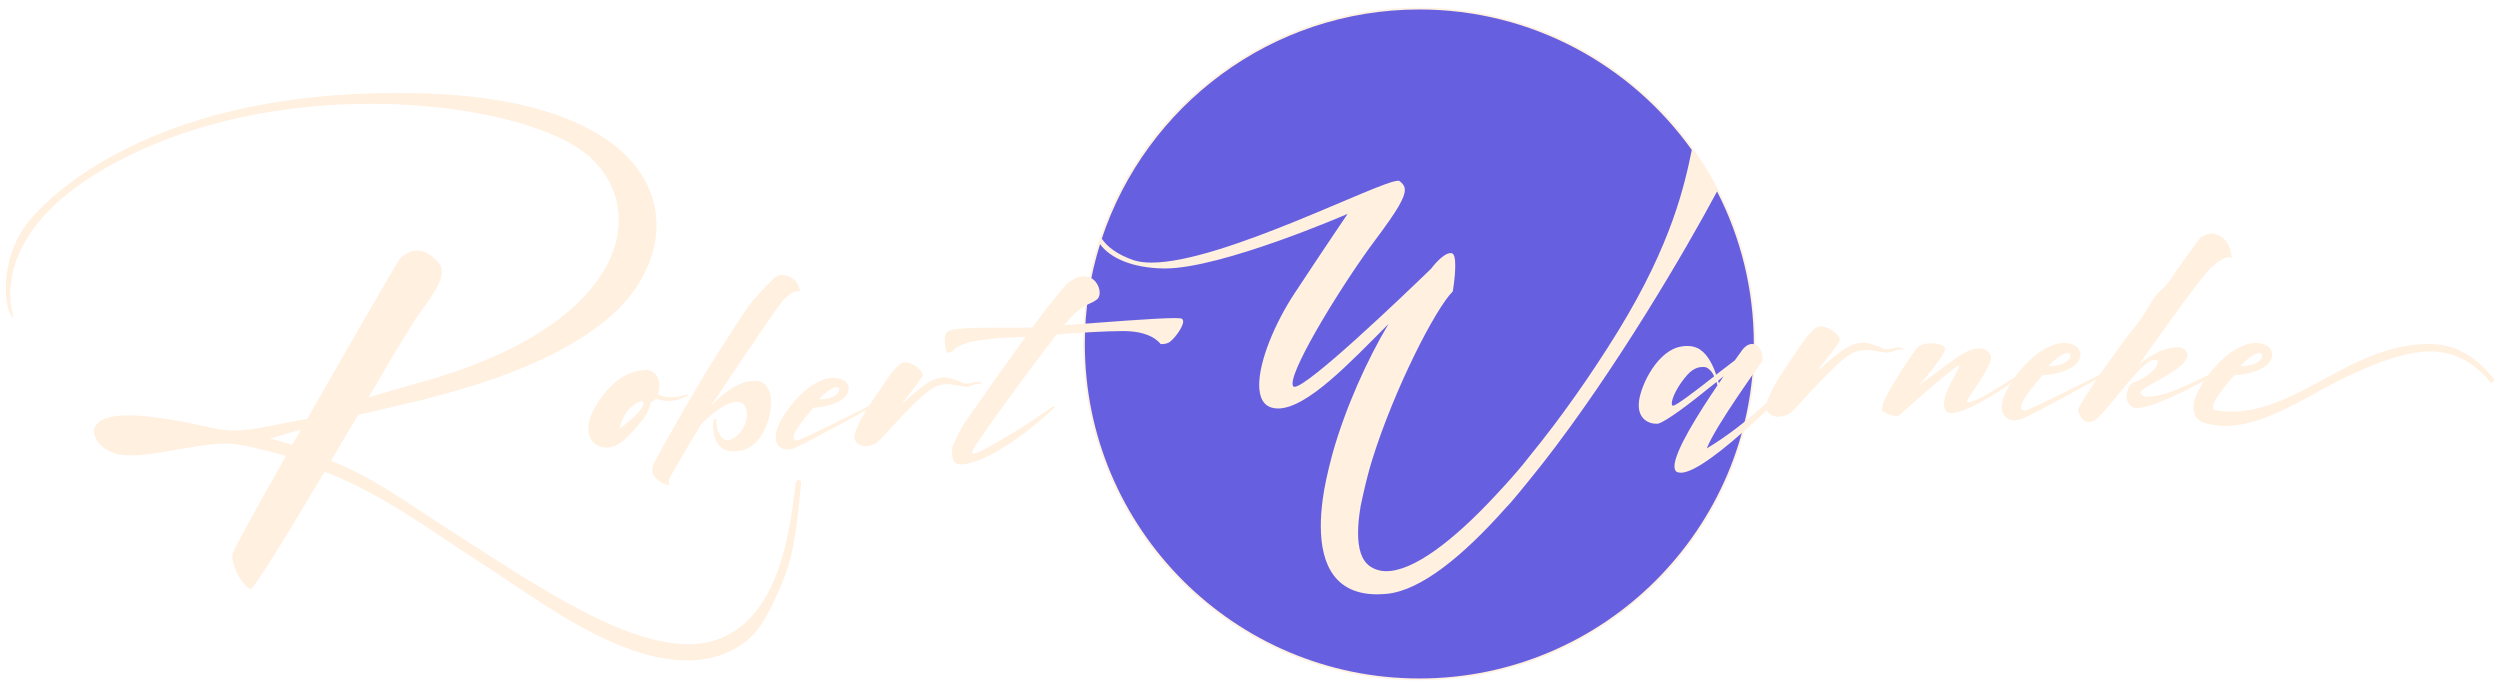
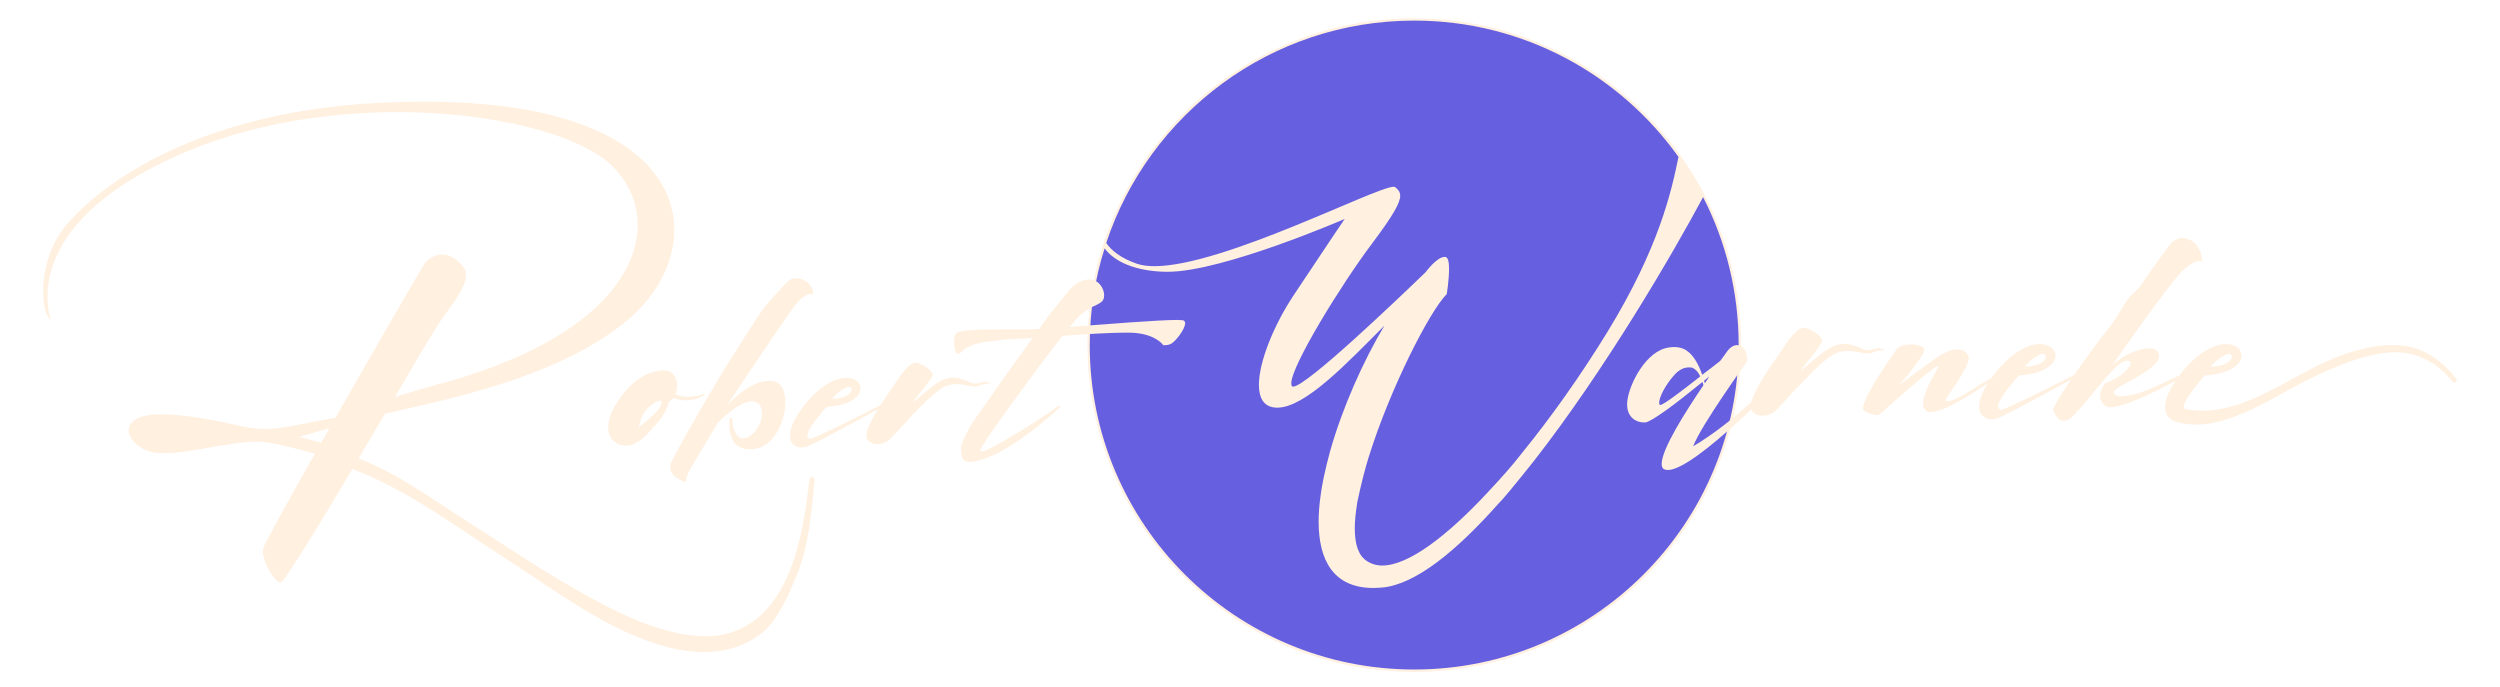
- <svg xmlns="http://www.w3.org/2000/svg" style="isolation:isolate" viewBox="0 0 2120 582" width="2120pt" height="582pt">
-   <g>
-     <circle vector-effect="non-scaling-stroke" cx="1203.585" cy="291.69" r="283.65" fill="rgb(255,240,224)" stroke-width="4" stroke="rgb(255,240,224)" stroke-linejoin="miter" stroke-linecap="square" stroke-miterlimit="3" />
-     <g>
-       <path d=" M 1308.096 393.089 C 1370.371 313.423 1429.695 211.668 1456.073 162.341 L 1456.073 162.341 C 1475.985 201.143 1487.235 245.113 1487.235 291.69 C 1487.235 448.241 1360.136 575.34 1203.585 575.34 C 1047.035 575.34 919.935 448.241 919.935 291.69 C 919.935 262.21 924.443 233.774 932.858 207.057 L 932.858 207.057 C 941.731 219.224 960.827 227.204 986.416 227.646 L 988.068 227.646 C 1036.191 227.646 1142.761 181.382 1142.761 181.382 C 1142.761 181.382 1123.55 209.677 1097.941 248.505 C 1081.007 274.114 1067.789 306.125 1067.789 326.367 C 1067.789 336.898 1071.299 344.336 1079.768 345.987 C 1081.007 346.192 1082.451 346.4 1083.691 346.4 C 1108.474 346.4 1145.445 306.745 1177.453 274.734 C 1159.411 304.85 1140.869 345.872 1129.907 384.888 C 1129.909 384.888 1129.912 384.885 1129.913 384.884 Q 1123.521 408.834 1121.677 423.444 Q 1121.676 423.447 1121.676 423.449 C 1120.618 431.295 1120.039 438.839 1120.039 445.945 C 1120.039 480.022 1133.052 503.98 1167.751 503.98 C 1170.434 503.98 1173.12 503.775 1176.011 503.569 C 1205.026 500.696 1240.635 471.5 1276.934 430.644 C 1276.934 430.644 1276.934 430.644 1276.933 430.644 L 1276.934 430.644 Q 1282.089 425.807 1308.096 393.089 L 1308.096 393.089 Z  M 1296.999 386.956 C 1296.999 386.956 1296.999 386.956 1296.999 386.956 C 1323.107 355.004 1349.264 317.978 1372.418 280.31 C 1417.993 206.016 1428.62 156.424 1434.641 127.178 C 1383.175 55.087 1298.831 8.041 1203.585 8.041 C 1078.213 8.041 971.729 89.556 934.297 202.436 C 938.861 209.143 947.215 215.786 961.22 220.624 C 965.557 222.069 970.72 222.688 976.503 222.688 C 1036.605 222.688 1170.02 153.295 1185.511 153.295 C 1186.127 153.295 1186.544 153.295 1186.748 153.502 C 1189.433 155.566 1191.292 157.632 1191.292 161.143 C 1191.292 167.339 1185.303 178.078 1166.714 202.861 C 1139.659 238.8 1096.082 309.636 1096.082 325.127 C 1096.082 326.367 1096.289 327.4 1096.908 327.811 C 1097.115 328.019 1097.528 328.019 1097.734 328.019 C 1109.093 328.019 1188.194 252.429 1213.596 227.852 C 1213.596 227.852 1223.305 214.634 1230.119 214.634 L 1230.739 214.634 C 1233.424 215.047 1234.044 219.591 1234.044 225.374 C 1234.044 234.873 1231.978 247.058 1231.978 247.058 C 1217.035 262.002 1182.279 330.146 1163.758 389.467 C 1163.758 389.465 1163.757 389.465 1163.756 389.462 Q 1163.755 389.465 1163.755 389.467 Q 1158.878 404.861 1153.641 429.925 C 1153.668 429.909 1153.695 429.893 1153.722 429.877 C 1152.38 437.879 1151.637 445.312 1151.637 451.936 C 1151.637 465.153 1154.531 475.274 1161.758 480.228 C 1165.681 482.915 1170.434 484.36 1175.594 484.36 C 1198.544 484.36 1232.334 458.731 1268.446 419.84 L 1268.446 419.84 L 1268.446 419.84 C 1268.446 419.84 1268.446 419.84 1268.446 419.84 L 1268.446 419.84 Q 1287.168 399.833 1296.999 386.956 Z " fill-rule="evenodd" fill="rgb(102,96,224)" />
-     </g>
+ <svg xmlns="http://www.w3.org/2000/svg" id="namelogo" viewBox="0 -10 2120 600" width="2120" height="582" class="a">
+   <style>.a{isolation:isolate;}.b{fill:rgb(255,240,224);}</style>
+   <circle vector-effect="non-scaling-stroke" cx="1203.6" cy="291.7" r="283.6" style="fill:rgb(255,240,224);stroke-width:4;stroke:rgb(255,240,224)" />
+   <path d="M1308.1 393.1C1370.4 313.4 1429.7 211.7 1456.1 162.3L1456.1 162.3C1476 201.1 1487.2 245.1 1487.2 291.7 1487.2 448.2 1360.1 575.3 1203.6 575.3 1047 575.3 919.9 448.2 919.9 291.7 919.9 262.2 924.4 233.8 932.9 207.1L932.9 207.1C941.7 219.2 960.8 227.2 986.4 227.6L988.1 227.6C1036.2 227.6 1142.8 181.4 1142.8 181.4 1142.8 181.4 1123.6 209.7 1097.9 248.5 1081 274.1 1067.8 306.1 1067.8 326.4 1067.8 336.9 1071.3 344.3 1079.8 346 1081 346.2 1082.5 346.4 1083.7 346.4 1108.5 346.4 1145.4 306.7 1177.5 274.7 1159.4 304.9 1140.9 345.9 1129.9 384.9 1129.9 384.9 1129.9 384.9 1129.9 384.9Q1123.5 408.8 1121.7 423.4 1121.7 423.4 1121.7 423.4C1120.6 431.3 1120 438.8 1120 445.9 1120 480 1133.1 504 1167.8 504 1170.4 504 1173.1 503.8 1176 503.6 1205 500.7 1240.6 471.5 1276.9 430.6 1276.9 430.6 1276.9 430.6 1276.9 430.6L1276.9 430.6Q1282.1 425.8 1308.1 393.1L1308.1 393.1ZM1297 387C1297 387 1297 387 1297 387 1323.1 355 1349.3 318 1372.4 280.3 1418 206 1428.6 156.4 1434.6 127.2 1383.2 55.1 1298.8 8 1203.6 8 1078.2 8 971.7 89.6 934.3 202.4 938.9 209.1 947.2 215.8 961.2 220.6 965.6 222.1 970.7 222.7 976.5 222.7 1036.6 222.7 1170 153.3 1185.5 153.3 1186.1 153.3 1186.5 153.3 1186.7 153.5 1189.4 155.6 1191.3 157.6 1191.3 161.1 1191.3 167.3 1185.3 178.1 1166.7 202.9 1139.7 238.8 1096.1 309.6 1096.1 325.1 1096.1 326.4 1096.3 327.4 1096.9 327.8 1097.1 328 1097.5 328 1097.7 328 1109.1 328 1188.2 252.4 1213.6 227.9 1213.6 227.9 1223.3 214.6 1230.1 214.6L1230.7 214.6C1233.4 215 1234 219.6 1234 225.4 1234 234.9 1232 247.1 1232 247.1 1217 262 1182.3 330.1 1163.8 389.5 1163.8 389.5 1163.8 389.5 1163.8 389.5Q1163.8 389.5 1163.8 389.5 1158.9 404.9 1153.6 429.9C1153.7 429.9 1153.7 429.9 1153.7 429.9 1152.4 437.9 1151.6 445.3 1151.6 451.9 1151.6 465.2 1154.5 475.3 1161.8 480.2 1165.7 482.9 1170.4 484.4 1175.6 484.4 1198.5 484.4 1232.3 458.7 1268.4 419.8L1268.4 419.8 1268.4 419.8C1268.4 419.8 1268.4 419.8 1268.4 419.8L1268.4 419.8Q1287.2 399.8 1297 387Z" fill="rgb(102,96,224)" />
+   <path d="M247.9 377.1C235.8 373.6 228.7 371.9 228.7 371.9L255.3 364.3 247.9 377.1ZM674.6 410.7C669.5 456.8 658.3 526.7 606.1 543 587.4 548.9 567.1 546 548.7 540.8 525.4 534.3 503.5 523.5 482.4 512 446.1 492.1 411.7 468.9 376.9 446.6 345.7 426.8 315.3 404.1 280.7 390.8 281.8 389 282.7 387.5 282.6 387.5 289.7 375.4 296.9 363.2 303.8 351.7 350.6 340.5 456 321.4 517.5 268.4 542 247.2 556.7 219 556.7 190.9 556.7 137.8 503.9 84.8 363.8 79.4 354 78.9 344.5 78.9 335.2 78.9 140.8 78.9 50.7 156.2 25.1 186.8 10 204.7 5 227.5 5 244.8 5 258 8 267.9 11.7 269.4 11.5 269 8.7 261.3 8.7 249.3 8.7 221.6 23.8 170.1 121.5 126.3 182.1 99.1 251.4 88 314.4 88 399.1 88 472.9 107.7 500.9 133.7 516 147.8 524.7 166.4 524.7 186.8 524.7 232.2 481.2 286.8 367.9 321 367.9 321 337.6 329.4 312.5 337 330 307.1 335.4 297.6 350.8 272.9 358.2 261 374.6 243.3 374.6 230.5 374.6 227.7 374 225.1 372 222.9 365.3 215.1 359.2 212.5 353.8 212.5 344.7 212.5 338.7 219.9 338.7 219.9 330.7 233.1 294.3 295.9 260.5 355.2 251.8 356.7 240.8 358.9 226.3 361.7 214.6 364.1 206.2 365 198.8 365 178.2 365 167.2 357.6 122.1 352.8 117.2 352.4 112.6 352.2 108.7 352.2 87.5 352.2 79.7 358.7 79.7 366 79.7 374.3 89.7 383.6 101.6 385.5 104.4 386 107.4 386.2 110.7 386.2 134.1 386.2 166.5 376.2 191.4 376.2L195.1 376.2C203.3 376.6 220 380.3 242.5 386.6 218.3 429.5 198.6 465 197.5 468.9 197.3 469.8 197.1 470.8 197.1 471.9 197.1 482.5 207.5 498.8 212.4 499.4 215.4 499.4 244.4 452 275.3 399.9 275.6 400.1 275.9 400.3 276.2 400.4 323.3 418.2 365.5 450.2 407.6 477.2 450.2 504.5 494.1 538.4 542.8 553.5 573.2 562.9 606.7 564.2 632.9 543.7 647.5 532.2 657 509.1 664 492.2 674.7 466.4 676.2 438.3 679.3 410.7 679.8 405.7 675.1 405.8 674.6 410.7Z" class="b" />
+   <path d="M1461.5 319.1L1457 322.8C1457.3 323.7 1457.3 324.5 1457.6 325.1 1459 323.1 1460.4 321.1 1461.5 319.1ZM1443.7 311.2C1440 311.2 1435.8 312.6 1431.3 317.4 1422.8 326.8 1417.7 337.5 1417.7 342 1417.7 343.2 1418 343.7 1418.5 344L1418.8 344C1421.4 344 1437.8 331.6 1453.6 319.1 1451.6 314.6 1449.1 312.6 1446.8 311.5 1446 311.2 1444.8 311.2 1443.7 311.2ZM1447.4 380.2C1484.2 358.2 1512.2 327.6 1526 316L1528.9 317.2C1528.9 317.4 1449.4 400.9 1425.3 400.9 1423.9 400.9 1422.8 400.6 1421.6 400 1420.5 399.2 1419.9 397.5 1419.9 395.5 1419.9 382.8 1440.3 350.5 1456.4 326.8 1456.2 325.6 1455.9 324.8 1455.6 323.9L1448.8 329.3C1434.6 340.9 1412 358.2 1405.8 359.3L1404.1 359.3C1398.2 359.3 1389.7 355.3 1389.7 343.7L1389.7 343.2C1389.7 330.4 1403.3 300.2 1422.8 294.5 1425.9 293.7 1428.4 293.4 1431 293.4 1435.2 293.4 1438.6 294.5 1441.4 296.2L1441.7 296.5C1448.2 300.7 1452.8 310.1 1455.3 317.7 1461 313.5 1466.3 309.2 1471.1 305.5 1474.3 301.3 1476.2 298.5 1476.2 298.5 1479.4 293.7 1482.7 291.7 1485.9 291.7 1490.9 291.7 1494.6 297.1 1494.6 303.9L1494.6 305.8C1494.6 306.1 1454.5 361.3 1447.4 380.2Z" class="b" />
+   <path d="M1540.7 277.5C1541.6 277 1542.7 276.7 1543.8 276.7 1549.2 276.7 1558 281.8 1560.2 287.4L1560.2 287.7C1560.2 291.7 1541.6 312.6 1541.6 313.8 1543 313.8 1555.7 301 1565.9 294.8 1571.3 291.7 1575.8 290.6 1579.5 290.6 1584.6 290.6 1588.5 292.5 1591.7 293.4 1595.6 294.8 1597 296.2 1600.1 296.2 1601.6 296.2 1603 295.9 1605.2 295.4 1607.2 294.8 1608.6 294.5 1609.8 294.5 1613.7 294.5 1615.1 296.5 1615.1 296.5 1615.1 296.5 1614.3 296.2 1612.9 296.2 1610.9 296.2 1608.3 296.5 1604.4 298.2 1603 298.8 1601.6 299 1600.1 299 1595.3 299 1590 296.8 1582.9 296.8 1580.1 296.8 1576.7 297.1 1573 298.5 1558.5 303.6 1524 346 1518.1 350.2 1515.3 352.2 1511.6 353.4 1507.9 353.4 1504 353.4 1500 351.7 1498.3 348 1498 347.4 1497.7 346.6 1497.7 345.4 1497.7 336.4 1511 316 1517.8 306.4 1525.5 295.7 1532.8 282.4 1540.7 277.5Z" class="b" />
+   <g class="a">
+     <path d="M919.4 234.3C927.8 234.3 932.5 242.2 932.5 248.2 932.5 250.6 931.7 252.7 930.4 253.7 924.9 258.2 921.8 256.6 911 266.1 909.2 267.9 906 271.3 902.4 275.8 934.6 273.4 980 269.7 996.2 269.7 999.6 269.7 1001.7 270 1002.3 270.3 1002.8 270.8 1003.3 271.6 1003.3 272.6 1003.3 277.9 994.4 289.1 990.7 290.7 988.1 291.8 986.3 291.8 985.2 291.8L984.2 291.8C984.2 291.8 978.4 282.6 959 281 956.9 280.8 954.6 280.8 951.4 280.8 938 280.8 916 282.1 896.1 283.6 872.7 313.3 832.6 368.8 825.8 380.1 824.8 381.7 824.5 382.7 824.5 383.5 824.5 384.3 824.8 384.6 825.6 384.6 829.2 384.6 840.2 378.3 853.3 370.4 874.6 358.1 891.1 345.8 892.4 345 892.7 344.7 892.9 344.7 893.2 344.7 894 344.7 894.5 345.5 894.5 345.5 881.9 357 846.5 388 820.1 393.2 818 393.8 816.4 393.8 814.8 393.8 806.7 393.8 808 387.2 807.2 381.7L807.2 381.4C807.2 378 814.5 363.9 818 358.6 837.9 330 852.6 309.3 869.9 285.5 862.5 286 856.8 286.3 853.9 286.3 840.5 286.8 834.2 288.4 829 288.9 823.5 289.4 812.4 292.6 809 296.5 807.2 298.6 805.6 299.1 804.6 299.1 803.5 299.1 802.7 298.6 802.7 298.6 802.7 298.6 801.2 293.6 801.2 288.6 801.2 285.7 801.7 282.8 803.5 281.3 806.9 278.1 827.7 277.9 846.5 277.9L869.3 277.9C870.9 277.9 873 277.6 875.6 277.6L883.2 267.1C888.2 260.3 890.3 258.5 899.5 246.7 908.7 234.6 917.1 234.6 917.1 234.6 917.8 234.3 918.6 234.3 919.4 234.3Z" class="b" />
+     <path d="M764.5 308C765.3 307.5 766.3 307.2 767.4 307.2 772.3 307.2 780.5 312 782.6 317.2L782.6 317.5C782.6 321.1 765.3 340.5 765.3 341.6 766.6 341.6 778.4 329.8 787.8 324 792.8 321.1 797 320.1 800.4 320.1 805.1 320.1 808.8 321.9 811.7 322.7 815.3 324 816.6 325.3 819.5 325.3 820.8 325.3 822.2 325.1 824.2 324.5 826.1 324 827.4 323.8 828.4 323.8 832.1 323.8 833.4 325.6 833.4 325.6 833.4 325.6 832.6 325.3 831.3 325.3 829.5 325.3 827.1 325.6 823.5 327.2 822.2 327.7 820.8 327.9 819.5 327.9 815.1 327.9 810.1 325.8 803.5 325.8 800.9 325.8 797.8 326.1 794.4 327.4 781 332.1 749 371.5 743.5 375.4 740.9 377.2 737.5 378.3 734.1 378.3 730.4 378.3 726.7 376.7 725.1 373.3 724.9 372.8 724.6 372 724.6 370.9 724.6 362.6 736.9 343.7 743.2 334.8 750.3 324.8 757.1 312.5 764.5 308Z" class="b" />
+     <path d="M711.8 330.6C711.8 329.3 711 328.2 709.4 328.2 709.2 328.2 708.6 328.2 708.1 328.5 701.5 330.3 694.5 338.7 694.5 338.7 707.3 338.4 711.8 333.5 711.8 330.6ZM673 370.7C673 372.8 674.3 373.3 675.6 373.6 679.5 373.6 738.5 343.4 738.5 343.4L741.9 343.7C741.9 343.7 683.5 376.2 672.7 380.4 671.1 380.9 669.6 381.2 668 381.2 662.7 381.2 657.8 378 657.8 370.9 657.8 364.7 661.4 355.2 671.9 342.4 685.3 326.1 698.1 320.3 707.1 320.3 714.7 320.3 719.6 324.5 719.6 329.5 719.6 330.6 719.4 331.4 719.1 332.4 714.7 344.7 689.7 345.8 689.7 345.8 676.6 361 673 367.5 673 370.7Z" class="b" />
+     <path d="M676.4 246.9C673.8 246.9 669 248.5 662.7 256.4 653 268.7 602.2 345.3 602.2 345.3 602.2 345.3 620.5 323 639.7 323 640.7 323 641.8 323 642.8 323.2 650.4 324.3 653.8 331.9 653.8 341.6 653.8 357.6 644.4 378.8 629.2 382 626.6 382.5 624.5 382.7 622.4 382.7 606.9 382.7 604.8 368.8 604.8 361 604.8 358.1 605.1 356 605.1 356 605.1 356 606.1 355.2 606.6 355.2 607.2 355.2 607.4 355.5 607.4 356.3L607.4 357.8C607.4 363.6 610.8 372 615.3 373 615.8 373 616.3 373.3 616.6 373.3 623.9 373.3 633.4 362.8 633.4 351.5L633.4 351C633.1 345 630.5 340.8 624.7 340.8 618.4 340.8 608.7 345.8 594.6 359.7 594.6 359.7 569.9 400.8 568.1 405 567 407.7 567 409.5 567 410.5L567 411.6C567 411.6 553.2 407.9 553.2 398.5 553.2 396.9 553.4 395.1 554.5 393.2 561 379.6 597.7 316.1 607.2 302 616.6 287.6 627.6 269.7 633.1 261.9 638.6 253.7 650.9 241.4 656.2 235.9 658 234.1 660.6 233.3 663.5 233.3 669.8 233.3 677.2 237.5 678.5 247.5 678.5 247.5 677.7 246.9 676.4 246.9Z" class="b" />
+     <path d="M545 344.2C545.6 343.2 545.6 342.4 545.6 341.8 545.6 340.8 545 340.3 544.2 340.3 541.6 340.3 536.9 343.4 533.2 347.1 527.5 353.1 525.6 363.3 525.6 363.3 525.6 363.3 542.4 351.3 545 344.2ZM542.1 359.4C534.3 368.3 525.6 379.6 514.1 379.6 513.3 379.6 512.3 379.3 511.5 379.3 504.1 378 498.9 372.5 498.9 363.6 498.9 357.6 501.2 350 507 341.3 520.9 320.1 535.1 314.6 546.9 313.8L547.6 313.8C556 313.8 559.2 320.9 559.2 327.4 559.2 329.8 558.7 331.9 558.1 333.7L557.9 334.5C561.5 336.3 565.5 336.9 569.1 336.9 576.2 336.9 582.5 334.5 582.5 334.5L584.1 335C577.8 338.7 572 340 567.1 340 562.6 340 558.9 339 556 337.9 553.9 340.8 552.1 340.8 552.1 340.8 552.1 340.8 550.5 350 542.1 359.4Z" class="b" />
  </g>
-   <path d=" M 247.94 377.085 C 235.826 373.62 228.676 371.888 228.676 371.888 L 255.31 364.3 L 247.94 377.085 Z  M 674.576 410.711 C 669.456 456.842 658.262 526.702 606.091 543.047 C 587.404 548.9 567.141 545.997 548.672 540.813 C 525.428 534.321 503.526 523.485 482.435 511.964 C 446.124 492.092 411.748 468.862 376.873 446.616 C 345.696 426.76 315.334 404.124 280.676 390.839 C 281.77 389.028 282.69 387.497 282.597 387.465 C 289.731 375.354 296.882 363.223 303.812 351.749 C 350.583 340.494 456.036 321.433 517.528 268.385 C 541.992 247.168 556.713 219.006 556.713 190.86 C 556.713 137.814 503.885 84.767 363.79 79.35 C 354.049 78.913 344.526 78.913 335.207 78.913 C 140.77 78.913 50.695 156.22 25.139 186.755 C 9.981 204.723 5 227.452 5 244.782 C 5 257.972 8.013 267.915 11.697 269.445 C 11.525 268.976 8.685 261.282 8.685 249.324 C 8.685 221.614 23.844 170.082 121.49 126.34 C 182.124 99.052 251.406 88.014 314.427 88.014 C 399.087 88.014 472.928 107.715 500.857 133.708 C 516.015 147.773 524.678 166.398 524.678 186.755 C 524.678 232.213 481.154 286.791 367.912 320.995 C 367.912 320.995 337.595 329.44 312.477 337.027 C 330.008 307.146 335.424 297.609 350.802 272.928 C 358.155 261.016 374.625 243.266 374.625 230.497 C 374.625 227.671 373.969 225.079 372.018 222.909 C 365.304 215.12 359.248 212.513 353.83 212.513 C 344.729 212.513 338.672 219.881 338.672 219.881 C 330.663 233.088 294.29 295.877 260.508 355.213 C 251.843 356.727 240.805 358.899 226.287 361.708 C 214.595 364.079 206.165 364.955 198.796 364.955 C 178.221 364.955 167.183 357.586 122.146 352.823 C 117.166 352.388 112.624 352.187 108.721 352.187 C 87.504 352.187 79.7 358.679 79.7 366.031 C 79.7 374.261 89.66 383.58 101.571 385.53 C 104.38 385.954 107.424 386.173 110.672 386.173 C 134.058 386.173 166.527 376.21 191.428 376.21 L 195.112 376.21 C 203.339 376.649 220.012 380.332 242.538 386.609 C 218.279 429.476 198.579 464.993 197.501 468.894 C 197.282 469.753 197.064 470.83 197.064 471.922 C 197.064 482.524 207.461 498.772 212.441 499.415 C 215.406 499.415 244.396 451.956 275.322 399.909 C 275.588 400.126 275.884 400.3 276.244 400.44 C 323.295 418.235 365.524 450.163 407.58 477.184 C 450.152 504.52 494.081 538.427 542.835 553.491 C 573.214 562.875 606.73 564.213 632.864 543.672 C 647.506 532.182 657.014 509.108 664.039 492.201 C 674.733 466.444 676.2 438.281 679.259 410.711 C 679.822 405.718 675.122 405.779 674.576 410.711 Z " fill="rgb(255,240,224)" />
-   <path d=" M 1461.526 319.128 L 1456.998 322.808 C 1457.282 323.658 1457.282 324.507 1457.565 325.07 C 1458.976 323.089 1460.394 321.11 1461.526 319.128 Z  M 1443.701 311.212 C 1440.023 311.212 1435.785 312.625 1431.254 317.43 C 1422.767 326.769 1417.678 337.518 1417.678 342.042 C 1417.678 343.177 1417.96 343.741 1418.529 344.025 L 1418.808 344.025 C 1421.356 344.025 1437.763 331.579 1453.607 319.128 C 1451.623 314.604 1449.073 312.625 1446.813 311.493 C 1445.963 311.212 1444.835 311.212 1443.701 311.212 Z  M 1447.38 380.234 C 1484.154 358.168 1512.165 327.614 1526.025 316.019 L 1528.857 317.151 C 1528.857 317.43 1449.359 400.884 1425.317 400.884 C 1423.902 400.884 1422.767 400.603 1421.638 400.036 C 1420.507 399.187 1419.943 397.493 1419.943 395.51 C 1419.943 382.78 1440.309 350.532 1456.433 326.769 C 1456.15 325.637 1455.87 324.786 1455.587 323.939 L 1448.794 329.317 C 1434.649 340.912 1412.018 358.168 1405.794 359.301 L 1404.1 359.301 C 1398.158 359.301 1389.667 355.337 1389.667 343.741 L 1389.667 343.177 C 1389.667 330.446 1403.251 300.176 1422.767 294.518 C 1425.882 293.673 1428.428 293.387 1430.971 293.387 C 1435.219 293.387 1438.61 294.518 1441.438 296.216 L 1441.723 296.499 C 1448.227 300.741 1452.758 310.075 1455.301 317.716 C 1460.957 313.476 1466.333 309.229 1471.143 305.549 C 1474.254 301.307 1476.235 298.478 1476.235 298.478 C 1479.35 293.673 1482.739 291.69 1485.852 291.69 C 1490.945 291.69 1494.623 297.064 1494.623 303.855 L 1494.623 305.835 C 1494.623 306.118 1454.452 361.281 1447.38 380.234 Z " fill="rgb(255,240,224)" />
-   <path d=" M 1540.728 277.545 C 1541.578 276.979 1542.706 276.698 1543.841 276.698 C 1549.214 276.698 1557.984 281.789 1560.248 287.445 L 1560.248 287.731 C 1560.248 291.691 1541.578 312.626 1541.578 313.756 C 1542.992 313.756 1555.724 301.024 1565.906 294.801 C 1571.283 291.691 1575.809 290.556 1579.487 290.556 C 1584.576 290.556 1588.535 292.539 1591.65 293.387 C 1595.611 294.801 1597.024 296.216 1600.135 296.216 C 1601.55 296.216 1602.964 295.935 1605.228 295.366 C 1607.209 294.801 1608.627 294.517 1609.755 294.517 C 1613.716 294.517 1615.131 296.5 1615.131 296.5 C 1615.131 296.5 1614.281 296.216 1612.867 296.216 C 1610.887 296.216 1608.341 296.5 1604.379 298.197 C 1602.964 298.762 1601.55 299.043 1600.135 299.043 C 1595.328 299.043 1589.953 296.779 1582.876 296.779 C 1580.05 296.779 1576.658 297.063 1572.977 298.478 C 1558.549 303.572 1524.039 346.004 1518.1 350.247 C 1515.267 352.23 1511.588 353.36 1507.914 353.36 C 1503.953 353.36 1499.992 351.662 1498.292 347.985 C 1498.011 347.42 1497.725 346.571 1497.725 345.439 C 1497.725 336.384 1511.023 316.018 1517.816 306.399 C 1525.454 295.651 1532.804 282.352 1540.728 277.545 Z " fill="rgb(255,240,224)" />
-   <g style="isolation:isolate">
-     <path d=" M 919.42 234.343 C 927.811 234.343 932.529 242.211 932.529 248.242 C 932.529 250.599 931.742 252.696 930.431 253.746 C 924.927 258.203 921.78 256.63 911.029 266.069 C 909.192 267.905 906.048 271.313 902.377 275.769 C 934.626 273.411 979.985 269.74 996.24 269.74 C 999.649 269.74 1001.748 270.002 1002.27 270.262 C 1002.795 270.79 1003.319 271.576 1003.319 272.625 C 1003.319 277.867 994.407 289.142 990.736 290.715 C 988.117 291.764 986.277 291.764 985.229 291.764 L 984.18 291.764 C 984.18 291.764 978.414 282.587 959.011 281.014 C 956.913 280.753 954.555 280.753 951.405 280.753 C 938.038 280.753 916.011 282.065 896.083 283.636 C 872.749 313.266 832.634 368.849 825.817 380.121 C 824.768 381.696 824.506 382.745 824.506 383.532 C 824.506 384.319 824.768 384.578 825.555 384.578 C 829.226 384.578 840.237 378.288 853.347 370.421 C 874.586 358.097 891.103 345.775 892.414 344.989 C 892.675 344.726 892.939 344.726 893.201 344.726 C 893.986 344.726 894.512 345.511 894.512 345.511 C 881.926 357.049 846.532 387.985 820.05 393.234 C 817.951 393.756 816.378 393.756 814.804 393.756 C 806.677 393.756 807.988 387.203 807.202 381.696 L 807.202 381.435 C 807.202 378.025 814.544 363.868 817.951 358.624 C 837.877 330.046 852.561 309.33 869.865 285.471 C 862.524 285.995 856.756 286.258 853.871 286.258 C 840.499 286.782 834.208 288.355 828.963 288.88 C 823.457 289.405 812.444 292.55 809.037 296.482 C 807.202 298.581 805.628 299.106 804.58 299.106 C 803.531 299.106 802.744 298.581 802.744 298.581 C 802.744 298.581 801.171 293.6 801.171 288.618 C 801.171 285.734 801.696 282.849 803.531 281.278 C 806.938 278.131 827.653 277.867 846.532 277.867 L 869.34 277.867 C 870.913 277.867 873.011 277.605 875.633 277.605 L 883.237 267.118 C 888.219 260.301 890.315 258.466 899.492 246.668 C 908.669 234.606 917.06 234.606 917.06 234.606 C 917.845 234.343 918.634 234.343 919.42 234.343 Z " fill="rgb(255,240,224)" />
-     <path d=" M 764.469 308.019 C 765.256 307.494 766.304 307.234 767.353 307.234 C 772.335 307.234 780.462 311.954 782.561 317.198 L 782.561 317.458 C 782.561 321.129 765.256 340.531 765.256 341.582 C 766.567 341.582 778.366 329.779 787.804 324.016 C 792.786 321.129 796.981 320.08 800.39 320.08 C 805.109 320.08 808.78 321.918 811.663 322.705 C 815.334 324.016 816.645 325.325 819.529 325.325 C 820.84 325.325 822.152 325.062 824.249 324.539 C 826.085 324.016 827.395 323.751 828.444 323.751 C 832.115 323.751 833.426 325.586 833.426 325.586 C 833.426 325.586 832.64 325.325 831.329 325.325 C 829.493 325.325 827.133 325.586 823.462 327.158 C 822.152 327.682 820.84 327.947 819.529 327.947 C 815.072 327.947 810.09 325.847 803.536 325.847 C 800.914 325.847 797.767 326.112 794.358 327.422 C 780.988 332.143 749 371.47 743.494 375.403 C 740.872 377.238 737.464 378.288 734.055 378.288 C 730.384 378.288 726.714 376.714 725.141 373.306 C 724.879 372.783 724.617 371.992 724.617 370.946 C 724.617 362.554 736.939 343.678 743.232 334.764 C 750.311 324.801 757.127 312.476 764.469 308.019 Z " fill="rgb(255,240,224)" />
-     <path d=" M 711.773 330.569 C 711.773 329.255 710.987 328.209 709.414 328.209 C 709.151 328.209 708.627 328.209 708.102 328.47 C 701.547 330.306 694.47 338.697 694.47 338.697 C 707.316 338.433 711.773 333.453 711.773 330.569 Z  M 672.97 370.683 C 672.97 372.783 674.279 373.307 675.592 373.567 C 679.523 373.567 738.517 343.415 738.517 343.415 L 741.925 343.679 C 741.925 343.679 683.456 376.191 672.708 380.385 C 671.133 380.911 669.561 381.172 667.988 381.172 C 662.743 381.172 657.762 378.025 657.762 370.947 C 657.762 364.655 661.433 355.214 671.919 342.368 C 685.293 326.113 698.14 320.341 707.054 320.341 C 714.657 320.341 719.64 324.538 719.64 329.519 C 719.64 330.569 719.377 331.355 719.115 332.402 C 714.657 344.726 689.749 345.775 689.749 345.775 C 676.641 360.98 672.97 367.539 672.97 370.683 Z " fill="rgb(255,240,224)" />
-     <path d=" M 676.381 246.93 C 673.759 246.93 669.039 248.503 662.746 256.368 C 653.046 268.691 602.181 345.252 602.181 345.252 C 602.181 345.252 620.534 322.965 639.674 322.965 C 640.723 322.965 641.772 322.965 642.82 323.228 C 650.424 324.276 653.833 331.88 653.833 341.581 C 653.833 357.575 644.394 378.81 629.187 381.959 C 626.563 382.481 624.467 382.745 622.369 382.745 C 606.901 382.745 604.802 368.849 604.802 360.981 C 604.802 358.097 605.064 356 605.064 356 C 605.064 356 606.113 355.213 606.639 355.213 C 607.162 355.213 607.424 355.478 607.424 356.264 L 607.424 357.838 C 607.424 363.606 610.833 371.992 615.29 373.043 C 615.814 373.043 616.339 373.306 616.601 373.306 C 623.943 373.306 633.381 362.819 633.381 351.542 L 633.381 351.02 C 633.12 344.989 630.498 340.796 624.73 340.796 C 618.436 340.796 608.735 345.775 594.577 359.671 C 594.577 359.671 569.931 400.835 568.096 405.029 C 567.047 407.653 567.047 409.49 567.047 410.536 L 567.047 411.587 C 567.047 411.587 553.15 407.916 553.15 398.478 C 553.15 396.902 553.414 395.067 554.461 393.234 C 561.017 379.599 597.724 316.147 607.162 301.99 C 616.601 287.569 627.614 269.74 633.12 261.874 C 638.625 253.746 650.949 241.424 656.191 235.917 C 658.028 234.082 660.649 233.295 663.533 233.295 C 669.826 233.295 677.166 237.49 678.479 247.455 C 678.479 247.455 677.692 246.93 676.381 246.93 Z " fill="rgb(255,240,224)" />
-     <path d=" M 545.026 344.201 C 545.55 343.155 545.55 342.368 545.55 341.841 C 545.55 340.795 545.026 340.27 544.239 340.27 C 541.617 340.27 536.898 343.416 533.227 347.088 C 527.46 353.116 525.623 363.342 525.623 363.342 C 525.623 363.342 542.404 351.283 545.026 344.201 Z  M 542.142 359.412 C 534.275 368.322 525.623 379.598 514.087 379.598 C 513.3 379.598 512.252 379.334 511.465 379.334 C 504.123 378.024 498.881 372.52 498.881 363.605 C 498.881 357.574 501.239 349.97 507.008 341.319 C 520.905 320.08 535.063 314.576 546.86 313.791 L 547.648 313.791 C 556.039 313.791 559.184 320.868 559.184 327.422 C 559.184 329.779 558.66 331.88 558.135 333.714 L 557.873 334.499 C 561.544 336.337 565.477 336.859 569.147 336.859 C 576.227 336.859 582.519 334.499 582.519 334.499 L 584.092 335.026 C 577.799 338.697 572.03 340.008 567.05 340.008 C 562.592 340.008 558.921 338.962 556.039 337.908 C 553.94 340.795 552.106 340.795 552.106 340.795 C 552.106 340.795 550.531 349.97 542.142 359.412 Z " fill="rgb(255,240,224)" />
-   </g>
-   <path d=" M 1637.755 291.122 C 1643.13 291.122 1648.219 292.539 1649.351 295.086 L 1649.351 295.651 C 1649.351 301.874 1627.287 326.769 1627.287 326.769 C 1627.287 326.769 1642.279 315.453 1658.406 303.856 C 1666.891 297.913 1673.399 295.367 1678.491 295.367 C 1683.019 295.367 1686.133 297.629 1688.111 301.309 C 1688.394 301.874 1688.394 302.442 1688.394 303.006 C 1688.394 312.342 1668.025 337.517 1668.025 340.064 L 1668.025 340.348 C 1668.309 340.629 1668.874 340.913 1669.438 340.913 C 1672.835 340.913 1680.755 337.517 1692.921 329.598 C 1705.936 321.395 1713.003 317.431 1714.418 317.431 C 1714.7 317.431 1714.7 317.431 1714.7 317.715 C 1714.418 318.845 1671.138 350.247 1655.011 350.247 C 1653.033 350.247 1651.618 349.967 1650.486 348.833 C 1649.069 347.136 1648.503 345.153 1648.503 342.61 C 1648.503 331.295 1661.518 313.189 1661.518 310.359 C 1661.518 310.076 1661.232 310.076 1661.232 310.076 L 1660.667 310.076 C 1655.296 312.057 1609.75 352.794 1609.75 352.794 L 1608.899 352.794 C 1607.2 352.794 1601.828 352.51 1596.736 348.833 C 1596.172 348.55 1595.89 347.704 1595.89 346.855 C 1595.89 336.384 1624.46 296.5 1624.46 296.5 C 1626.723 292.539 1632.379 291.122 1637.755 291.122 Z " fill="rgb(255,240,224)" />
-   <path d=" M 1755.715 301.874 C 1755.715 300.46 1754.866 299.326 1753.169 299.326 C 1752.886 299.326 1752.32 299.326 1751.755 299.612 C 1744.684 301.593 1737.042 310.643 1737.042 310.643 C 1750.905 310.359 1755.715 304.984 1755.715 301.874 Z  M 1713.85 345.154 C 1713.85 347.421 1715.262 347.986 1716.676 348.268 C 1720.921 348.268 1784.571 315.738 1784.571 315.738 L 1788.249 316.018 C 1788.249 316.018 1725.167 351.096 1713.565 355.625 C 1711.871 356.19 1710.172 356.474 1708.475 356.474 C 1702.812 356.474 1697.437 353.075 1697.437 345.439 C 1697.437 338.65 1701.398 328.464 1712.715 314.604 C 1727.142 297.064 1741.003 290.841 1750.626 290.841 C 1758.825 290.841 1764.204 295.365 1764.204 300.741 C 1764.204 301.874 1763.921 302.722 1763.64 303.855 C 1758.825 317.15 1731.952 318.281 1731.952 318.281 C 1717.811 334.689 1713.85 341.763 1713.85 345.154 Z " fill="rgb(255,240,224)" />
-   <path d=" M 1875.379 198.053 C 1877.639 198.053 1880.468 198.9 1883.861 200.881 C 1890.653 205.125 1892.349 215.024 1892.349 218.136 L 1892.349 219.269 C 1892.068 219.269 1892.068 218.985 1892.068 218.985 C 1891.785 218.42 1890.935 218.136 1890.085 218.136 C 1887.256 218.136 1881.883 220.403 1874.81 227.189 C 1864.906 236.243 1813.988 308.945 1813.988 308.945 C 1824.736 299.612 1837.468 294.518 1845.953 294.518 C 1851.328 294.518 1854.727 296.499 1854.727 301.025 L 1854.727 301.874 C 1853.595 314.039 1815.119 328.183 1815.119 332.708 C 1815.399 335.256 1817.666 336.384 1821.626 336.384 C 1824.736 336.384 1828.98 335.821 1834.357 334.406 C 1846.802 331.295 1878.487 315.168 1878.487 315.168 L 1880.468 316.582 C 1880.468 316.582 1829.829 346.003 1812.287 346.003 C 1810.309 346.003 1808.895 345.723 1807.763 344.873 C 1804.369 342.044 1803.237 338.934 1803.237 336.103 C 1803.237 330.165 1807.484 325.07 1807.484 325.07 C 1822.476 319.698 1829.829 311.212 1829.829 307.248 C 1829.829 305.835 1829.264 305.268 1827.565 305.268 C 1826.436 305.268 1825.586 305.268 1824.171 305.835 C 1812.573 310.075 1784.003 353.075 1775.229 357.039 C 1773.818 357.604 1772.403 357.888 1771.268 357.888 C 1765.615 357.888 1763.355 351.381 1762.22 348.268 L 1762.22 347.986 C 1762.22 342.61 1799.562 290.274 1809.461 278.393 C 1819.929 265.948 1824.171 254.348 1830.112 248.408 C 1836.339 242.467 1838.317 240.769 1842.278 234.546 C 1846.239 228.038 1865.755 201.729 1865.755 201.729 C 1868.865 199.75 1871.697 198.053 1875.379 198.053 Z " fill="rgb(255,240,224)" />
-   <path d=" M 1914.409 299.607 C 1914.979 299.323 1915.551 299.323 1915.817 299.323 C 1917.529 299.323 1918.367 300.466 1918.367 301.874 C 1918.367 304.992 1913.554 310.359 1899.706 310.643 C 1899.706 310.643 1907.332 301.588 1914.409 299.607 Z  M 2114.492 320.962 C 2102.253 305.769 2086.571 293.877 2066.948 292.064 C 2046.163 290.165 2025.098 295.895 2006.252 303.727 C 1965.318 320.758 1924.302 356.35 1877.778 347.722 L 1877.759 347.722 C 1877.025 347.295 1876.495 346.539 1876.495 345.15 C 1876.495 341.769 1880.471 334.69 1894.607 318.269 C 1894.607 318.269 1921.486 317.15 1926.303 303.853 C 1926.585 302.73 1926.849 301.874 1926.849 300.752 C 1926.849 295.365 1921.486 290.838 1913.287 290.838 C 1903.664 290.838 1889.791 297.057 1875.373 314.601 C 1864.056 328.467 1860.095 338.646 1860.095 345.439 C 1860.095 352.33 1862.478 355.064 1867.339 357.888 C 1907.974 372.169 1954.179 336.034 1990.322 319.292 C 2010.818 309.805 2032.335 300.28 2055.098 298.221 C 2078.065 296.163 2097.38 306.177 2111.594 323.842 C 2113.248 325.878 2116.123 322.983 2114.492 320.962 Z " fill="rgb(255,240,224)" />
-   <g style="isolation:isolate" />
+   <path d="M1637.8 291.1C1643.1 291.1 1648.2 292.5 1649.4 295.1L1649.4 295.7C1649.4 301.9 1627.3 326.8 1627.3 326.8 1627.3 326.8 1642.3 315.5 1658.4 303.9 1666.9 297.9 1673.4 295.4 1678.5 295.4 1683 295.4 1686.1 297.6 1688.1 301.3 1688.4 301.9 1688.4 302.4 1688.4 303 1688.4 312.3 1668 337.5 1668 340.1L1668 340.3C1668.3 340.6 1668.9 340.9 1669.4 340.9 1672.8 340.9 1680.8 337.5 1692.9 329.6 1705.9 321.4 1713 317.4 1714.4 317.4 1714.7 317.4 1714.7 317.4 1714.7 317.7 1714.4 318.8 1671.1 350.2 1655 350.2 1653 350.2 1651.6 350 1650.5 348.8 1649.1 347.1 1648.5 345.2 1648.5 342.6 1648.5 331.3 1661.5 313.2 1661.5 310.4 1661.5 310.1 1661.2 310.1 1661.2 310.1L1660.7 310.1C1655.3 312.1 1609.8 352.8 1609.8 352.8L1608.9 352.8C1607.2 352.8 1601.8 352.5 1596.7 348.8 1596.2 348.6 1595.9 347.7 1595.9 346.9 1595.9 336.4 1624.5 296.5 1624.5 296.5 1626.7 292.5 1632.4 291.1 1637.8 291.1Z" class="b" />
+   <path d="M1755.7 301.9C1755.7 300.5 1754.9 299.3 1753.2 299.3 1752.9 299.3 1752.3 299.3 1751.8 299.6 1744.7 301.6 1737 310.6 1737 310.6 1750.9 310.4 1755.7 305 1755.7 301.9ZM1713.9 345.2C1713.9 347.4 1715.3 348 1716.7 348.3 1720.9 348.3 1784.6 315.7 1784.6 315.7L1788.2 316C1788.2 316 1725.2 351.1 1713.6 355.6 1711.9 356.2 1710.2 356.5 1708.5 356.5 1702.8 356.5 1697.4 353.1 1697.4 345.4 1697.4 338.7 1701.4 328.5 1712.7 314.6 1727.1 297.1 1741 290.8 1750.6 290.8 1758.8 290.8 1764.2 295.4 1764.2 300.7 1764.2 301.9 1763.9 302.7 1763.6 303.9 1758.8 317.2 1732 318.3 1732 318.3 1717.8 334.7 1713.9 341.8 1713.9 345.2Z" class="b" />
+   <path d="M1875.4 198.1C1877.6 198.1 1880.5 198.9 1883.9 200.9 1890.7 205.1 1892.3 215 1892.3 218.1L1892.3 219.3C1892.1 219.3 1892.1 219 1892.1 219 1891.8 218.4 1890.9 218.1 1890.1 218.1 1887.3 218.1 1881.9 220.4 1874.8 227.2 1864.9 236.2 1814 308.9 1814 308.9 1824.7 299.6 1837.5 294.5 1846 294.5 1851.3 294.5 1854.7 296.5 1854.7 301L1854.7 301.9C1853.6 314 1815.1 328.2 1815.1 332.7 1815.4 335.3 1817.7 336.4 1821.6 336.4 1824.7 336.4 1829 335.8 1834.4 334.4 1846.8 331.3 1878.5 315.2 1878.5 315.2L1880.5 316.6C1880.5 316.6 1829.8 346 1812.3 346 1810.3 346 1808.9 345.7 1807.8 344.9 1804.4 342 1803.2 338.9 1803.2 336.1 1803.2 330.2 1807.5 325.1 1807.5 325.1 1822.5 319.7 1829.8 311.2 1829.8 307.2 1829.8 305.8 1829.3 305.3 1827.6 305.3 1826.4 305.3 1825.6 305.3 1824.2 305.8 1812.6 310.1 1784 353.1 1775.2 357 1773.8 357.6 1772.4 357.9 1771.3 357.9 1765.6 357.9 1763.4 351.4 1762.2 348.3L1762.2 348C1762.2 342.6 1799.6 290.3 1809.5 278.4 1819.9 265.9 1824.2 254.3 1830.1 248.4 1836.3 242.5 1838.3 240.8 1842.3 234.5 1846.2 228 1865.8 201.7 1865.8 201.7 1868.9 199.8 1871.7 198.1 1875.4 198.1Z" class="b" />
+   <path d="M1914.4 299.6C1915 299.3 1915.6 299.3 1915.8 299.3 1917.5 299.3 1918.4 300.5 1918.4 301.9 1918.4 305 1913.6 310.4 1899.7 310.6 1899.7 310.6 1907.3 301.6 1914.4 299.6ZM2114.5 321C2102.3 305.8 2086.6 293.9 2066.9 292.1 2046.2 290.2 2025.1 295.9 2006.3 303.7 1965.3 320.8 1924.3 356.4 1877.8 347.7L1877.8 347.7C1877 347.3 1876.5 346.5 1876.5 345.2 1876.5 341.8 1880.5 334.7 1894.6 318.3 1894.6 318.3 1921.5 317.2 1926.3 303.9 1926.6 302.7 1926.8 301.9 1926.8 300.8 1926.8 295.4 1921.5 290.8 1913.3 290.8 1903.7 290.8 1889.8 297.1 1875.4 314.6 1864.1 328.5 1860.1 338.6 1860.1 345.4 1860.1 352.3 1862.5 355.1 1867.3 357.9 1908 372.2 1954.2 336 1990.3 319.3 2010.8 309.8 2032.3 300.3 2055.1 298.2 2078.1 296.2 2097.4 306.2 2111.6 323.8 2113.2 325.9 2116.1 323 2114.5 321Z" class="b" />
</svg>
